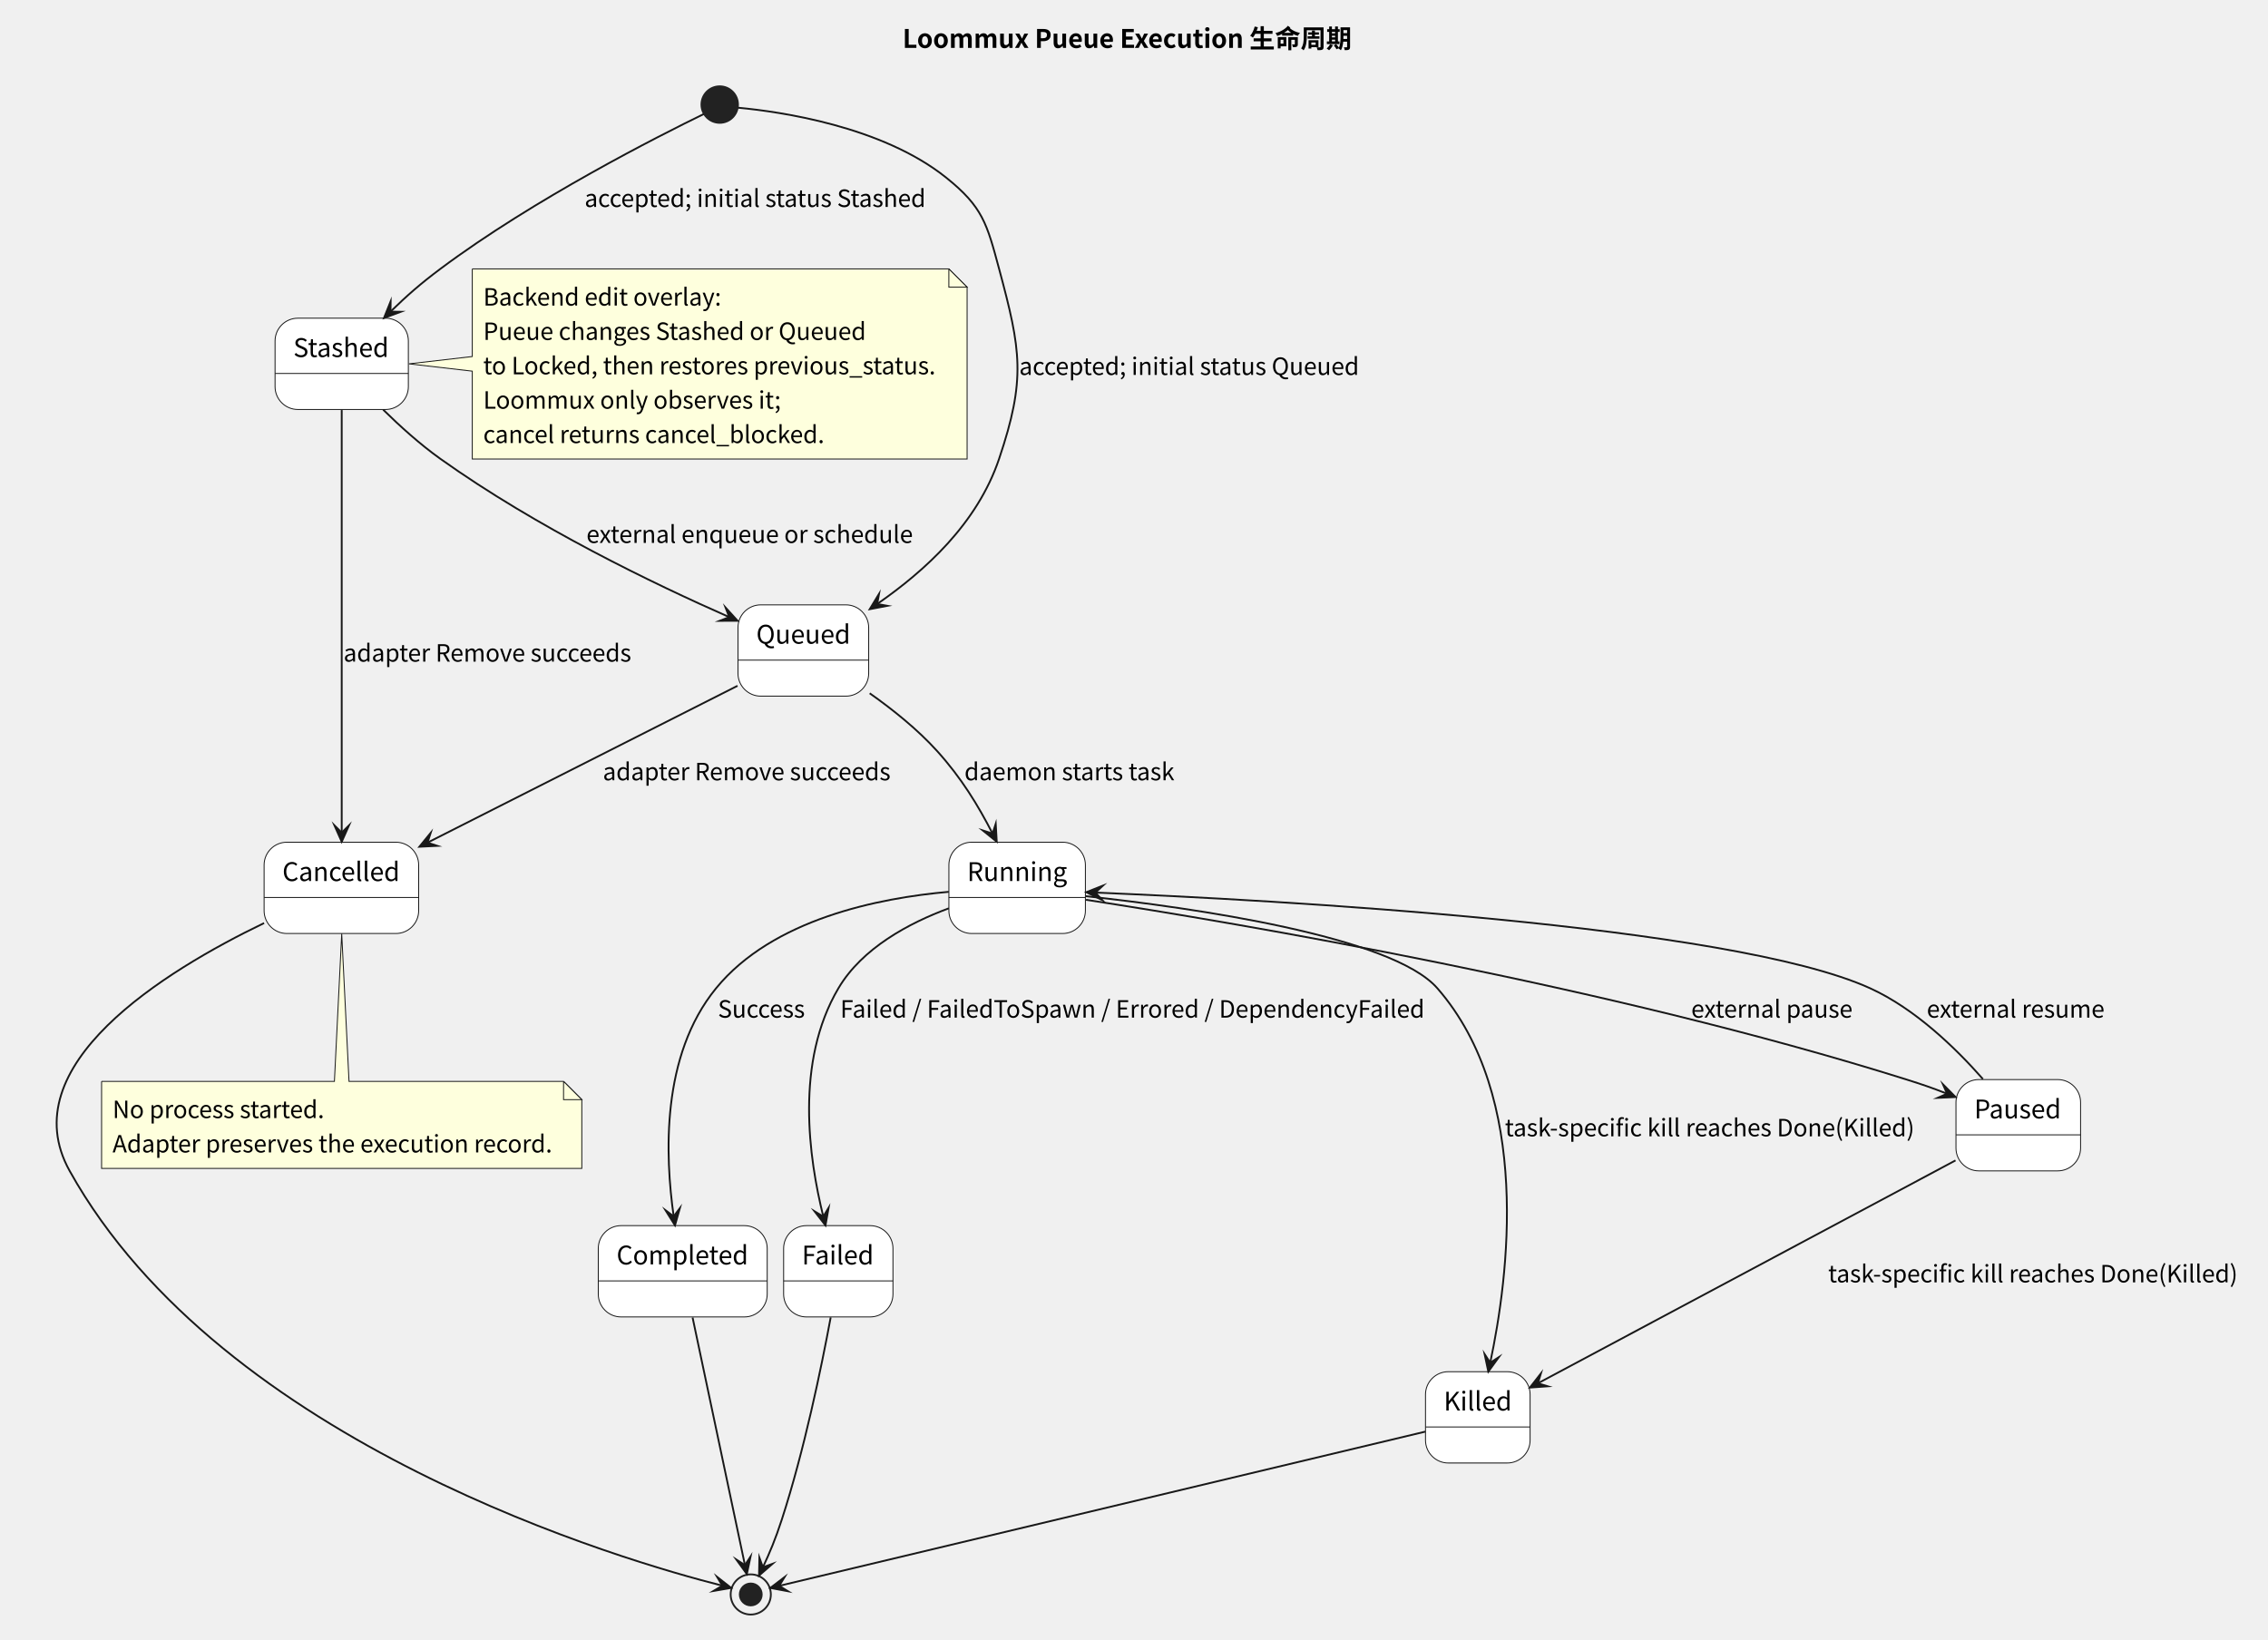
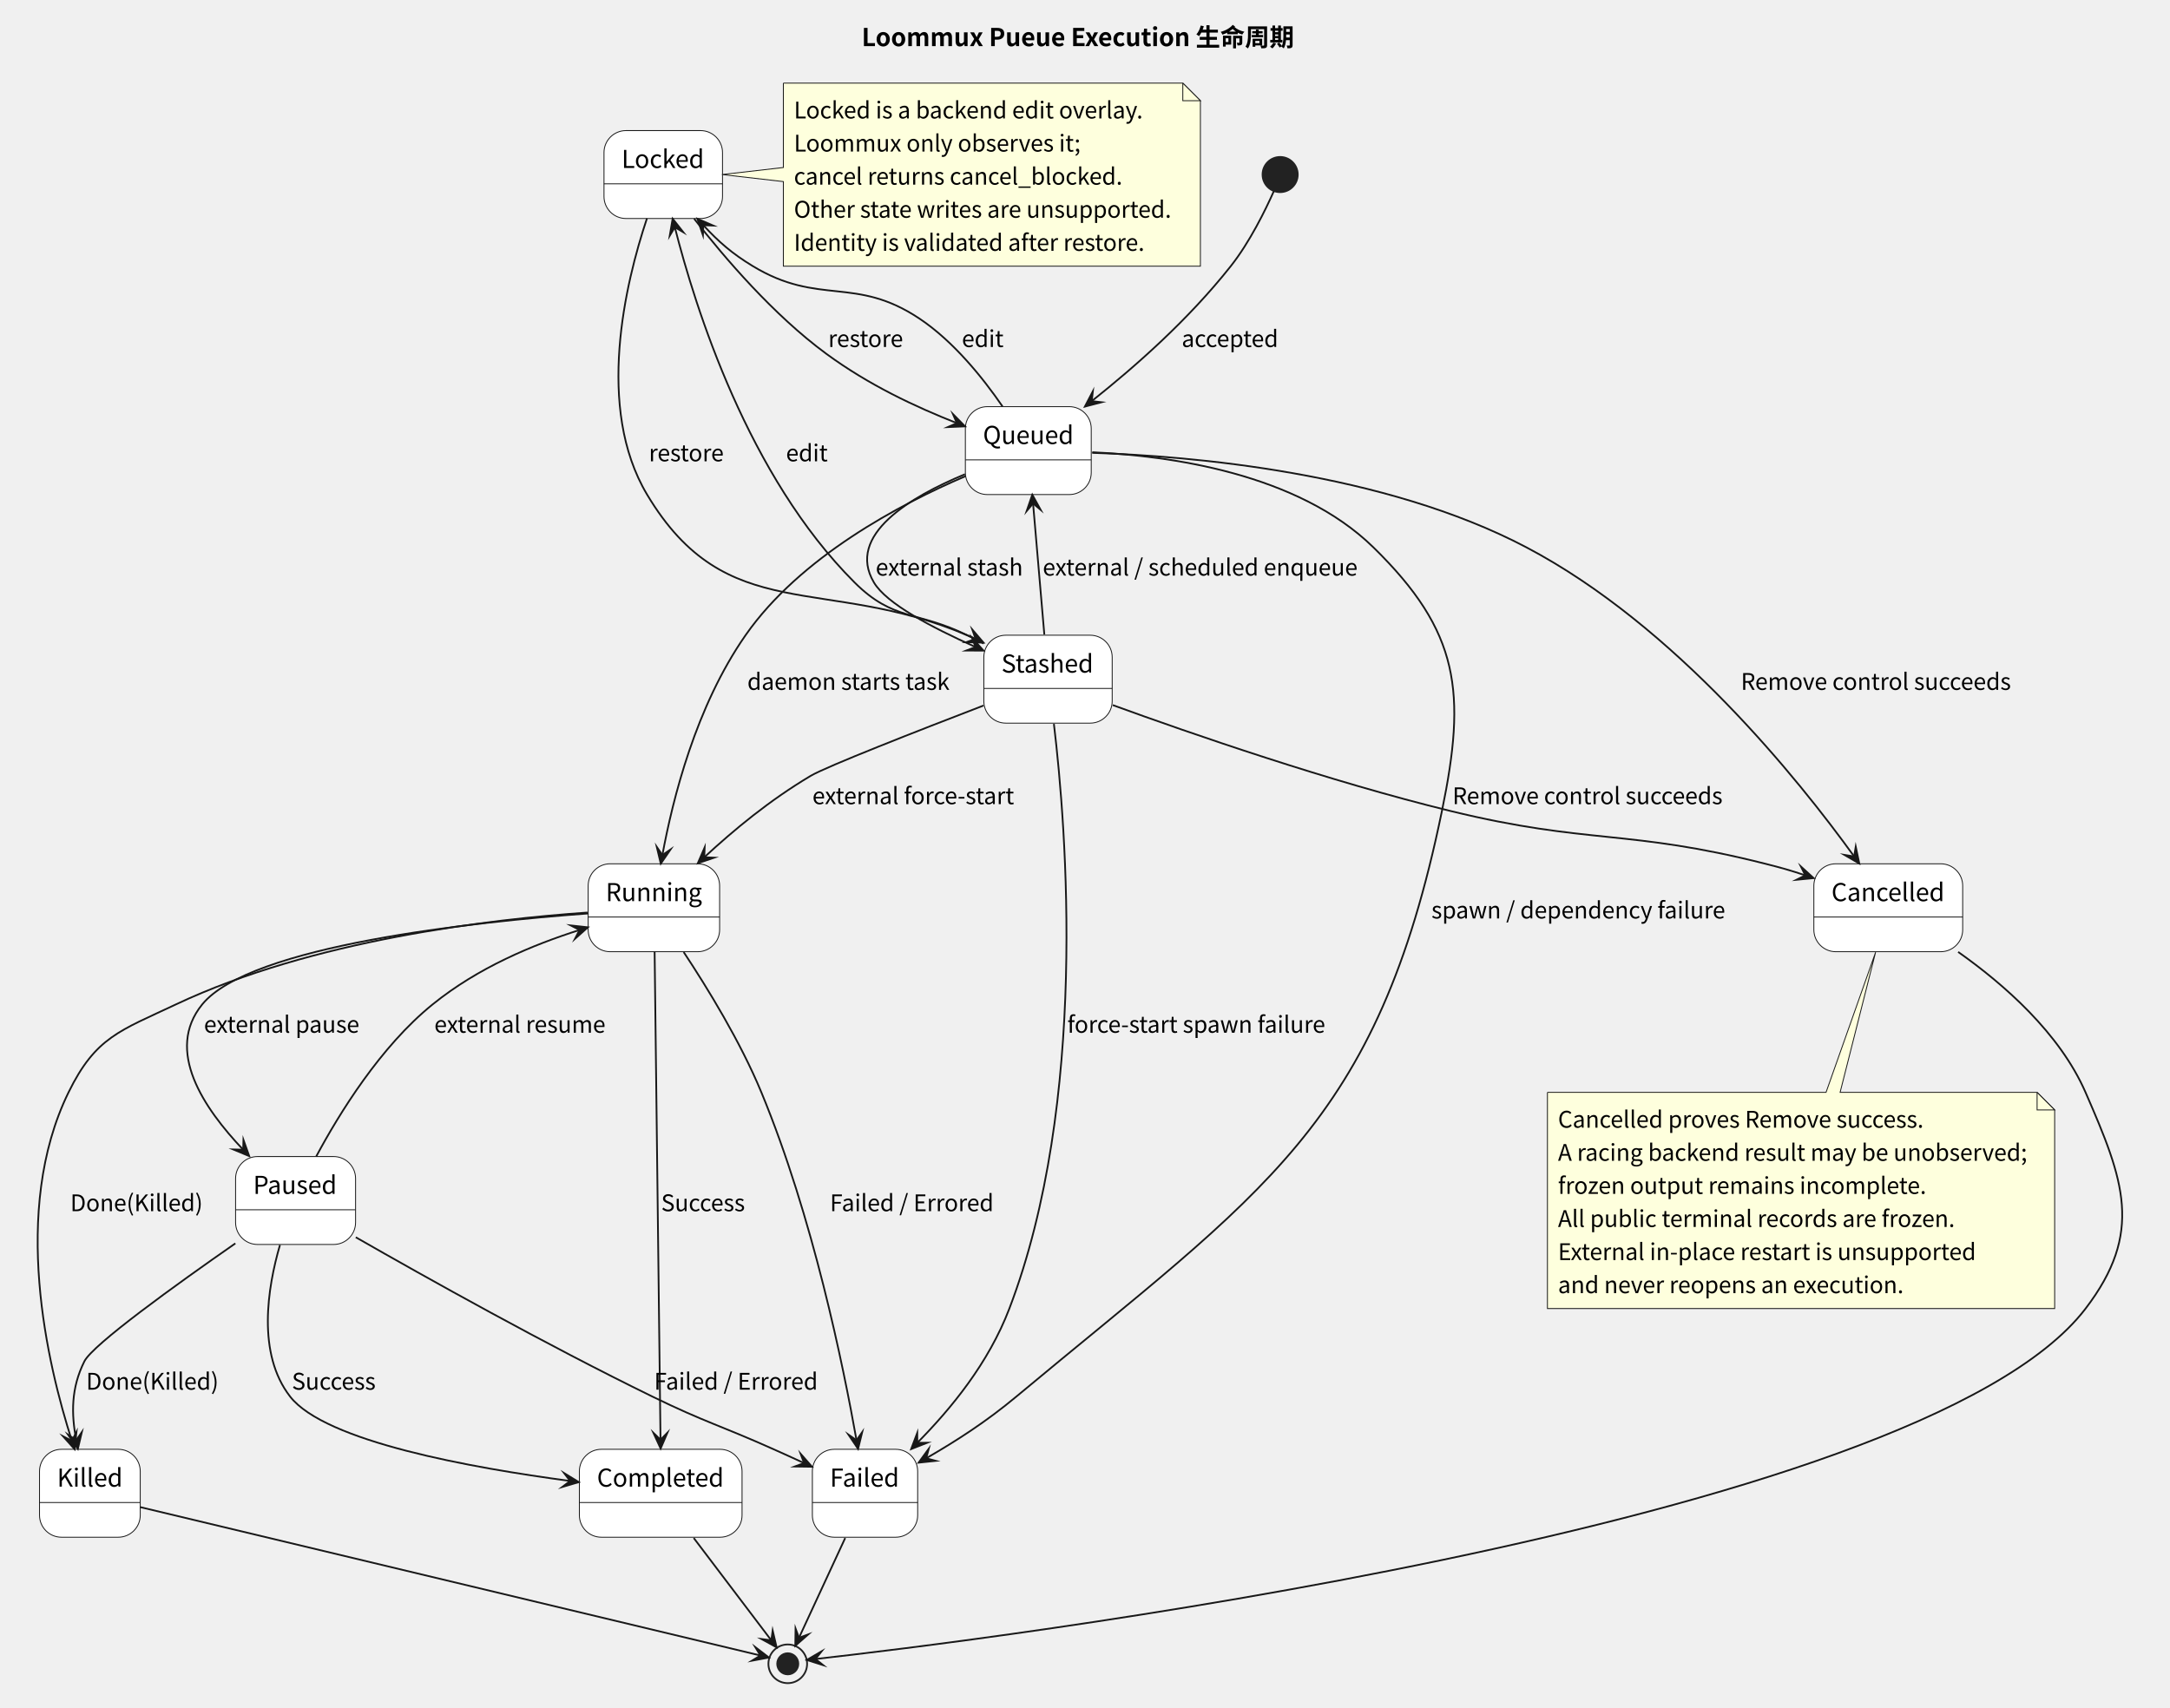
- <svg xmlns="http://www.w3.org/2000/svg" contentStyleType="text/css" data-diagram-type="STATE" height="898px" preserveAspectRatio="none" style="width:1242px;height:898px;background:#FFFFFF;" version="1.1" viewBox="0 0 1242 898" width="1242px" zoomAndPan="magnify">
+ <svg xmlns="http://www.w3.org/2000/svg" contentStyleType="text/css" data-diagram-type="STATE" height="971px" preserveAspectRatio="none" style="width:1234px;height:971px;background:#FFFFFF;" version="1.1" viewBox="0 0 1234 971" width="1234px" zoomAndPan="magnify">
  <defs />
  <g>
    <g class="title" data-source-line="1">
-       <text fill="#000000" font-family="'Noto Sans CJK SC'" font-size="14" font-weight="700" lengthAdjust="spacing" textLength="247.169" x="494.269" y="26.24">Loommux Pueue Execution 生命周期</text>
-     </g>
-     <g class="start_entity" data-qualified-name=".start." data-source-line="7" id="ent0001">
-       <ellipse cx="394.13" cy="57.272" fill="#222222" rx="10" ry="10" style="stroke:#222222;stroke-width:1;" />
-     </g>
-     <g class="entity" data-qualified-name="Stashed" data-source-line="7" id="ent0002">
-       <rect fill="#FFFFFF" height="50" rx="12.5" ry="12.5" style="stroke:#181818;stroke-width:0.5;" width="72.99" x="150.63" y="174.272" />
-       <line style="stroke:#181818;stroke-width:0.5;" x1="150.63" x2="223.62" y1="204.544" y2="204.544" />
-       <text fill="#000000" font-family="'Noto Sans CJK SC'" font-size="14" lengthAdjust="spacing" textLength="52.99" x="160.63" y="195.512">Stashed</text>
-     </g>
-     <g class="entity" data-qualified-name="Queued" data-source-line="8" id="ent0004">
-       <rect fill="#FFFFFF" height="50" rx="12.5" ry="12.5" style="stroke:#181818;stroke-width:0.5;" width="71.576" x="404.13" y="331.272" />
-       <line style="stroke:#181818;stroke-width:0.5;" x1="404.13" x2="475.706" y1="361.544" y2="361.544" />
-       <text fill="#000000" font-family="'Noto Sans CJK SC'" font-size="14" lengthAdjust="spacing" textLength="51.576" x="414.13" y="352.512">Queued</text>
-     </g>
-     <g class="entity" data-qualified-name="Running" data-source-line="10" id="ent0007">
-       <rect fill="#FFFFFF" height="50" rx="12.5" ry="12.5" style="stroke:#181818;stroke-width:0.5;" width="74.754" x="519.63" y="461.272" />
-       <line style="stroke:#181818;stroke-width:0.5;" x1="519.63" x2="594.384" y1="491.544" y2="491.544" />
-       <text fill="#000000" font-family="'Noto Sans CJK SC'" font-size="14" lengthAdjust="spacing" textLength="54.754" x="529.63" y="482.512">Running</text>
-     </g>
-     <g class="entity" data-qualified-name="Paused" data-source-line="11" id="ent0009">
-       <rect fill="#FFFFFF" height="50" rx="12.5" ry="12.5" style="stroke:#181818;stroke-width:0.5;" width="68.23" x="1071.13" y="591.272" />
-       <line style="stroke:#181818;stroke-width:0.5;" x1="1071.13" x2="1139.36" y1="621.544" y2="621.544" />
-       <text fill="#000000" font-family="'Noto Sans CJK SC'" font-size="14" lengthAdjust="spacing" textLength="48.23" x="1081.13" y="612.512">Paused</text>
-     </g>
-     <g class="entity" data-qualified-name="Completed" data-source-line="13" id="ent0012">
-       <rect fill="#FFFFFF" height="50" rx="12.5" ry="12.5" style="stroke:#181818;stroke-width:0.5;" width="92.506" x="327.63" y="671.272" />
-       <line style="stroke:#181818;stroke-width:0.5;" x1="327.63" x2="420.136" y1="701.544" y2="701.544" />
-       <text fill="#000000" font-family="'Noto Sans CJK SC'" font-size="14" lengthAdjust="spacing" textLength="72.506" x="337.63" y="692.512">Completed</text>
-     </g>
-     <g class="entity" data-qualified-name="Failed" data-source-line="14" id="ent0014">
-       <rect fill="#FFFFFF" height="50" rx="12.5" ry="12.5" style="stroke:#181818;stroke-width:0.5;" width="59.872" x="429.13" y="671.272" />
-       <line style="stroke:#181818;stroke-width:0.5;" x1="429.13" x2="489.002" y1="701.544" y2="701.544" />
-       <text fill="#000000" font-family="'Noto Sans CJK SC'" font-size="14" lengthAdjust="spacing" textLength="39.872" x="439.13" y="692.512">Failed</text>
-     </g>
-     <g class="entity" data-qualified-name="Killed" data-source-line="15" id="ent0016">
-       <rect fill="#FFFFFF" height="50" rx="12.5" ry="12.5" style="stroke:#181818;stroke-width:0.5;" width="57.282" x="780.63" y="751.272" />
-       <line style="stroke:#181818;stroke-width:0.5;" x1="780.63" x2="837.912" y1="781.544" y2="781.544" />
-       <text fill="#000000" font-family="'Noto Sans CJK SC'" font-size="14" lengthAdjust="spacing" textLength="37.282" x="790.63" y="772.512">Killed</text>
-     </g>
-     <g class="entity" data-qualified-name="Cancelled" data-source-line="17" id="ent0019">
-       <rect fill="#FFFFFF" height="50" rx="12.5" ry="12.5" style="stroke:#181818;stroke-width:0.5;" width="84.638" x="144.63" y="461.272" />
-       <line style="stroke:#181818;stroke-width:0.5;" x1="144.63" x2="229.268" y1="491.544" y2="491.544" />
-       <text fill="#000000" font-family="'Noto Sans CJK SC'" font-size="14" lengthAdjust="spacing" textLength="64.638" x="154.63" y="482.512">Cancelled</text>
-     </g>
-     <g class="end_entity" data-qualified-name=".end." data-source-line="20" id="ent0022">
-       <ellipse cx="411.13" cy="873.272" fill="none" rx="11" ry="11" style="stroke:#222222;stroke-width:1;" />
-       <ellipse cx="411.13" cy="873.272" fill="#222222" rx="6" ry="6" style="stroke:#222222;stroke-width:1;" />
-     </g>
-     <g class="entity" data-qualified-name="GMN27" data-source-line="26" id="ent0028">
-       <path d="M258.63,147.272 L258.63,195.272 L223.92,199.272 L258.63,203.272 L258.63,251.392 A0,0 0 0 0 258.63,251.392 L529.607,251.392 A0,0 0 0 0 529.607,251.392 L529.607,157.272 L519.607,147.272 L258.63,147.272 A0,0 0 0 0 258.63,147.272" fill="#FEFFDD" style="stroke:#181818;stroke-width:0.5;" />
-       <path d="M519.607,147.272 L519.607,157.272 L529.607,157.272 L519.607,147.272" fill="#FEFFDD" style="stroke:#181818;stroke-width:0.5;" />
-       <text fill="#000000" font-family="'Noto Sans CJK SC'" font-size="13" lengthAdjust="spacing" textLength="130.715" x="264.63" y="167.352">Backend edit overlay:</text>
-       <text fill="#000000" font-family="'Noto Sans CJK SC'" font-size="13" lengthAdjust="spacing" textLength="210.47" x="264.63" y="186.176">Pueue changes Stashed or Queued</text>
-       <text fill="#000000" font-family="'Noto Sans CJK SC'" font-size="13" lengthAdjust="spacing" textLength="249.977" x="264.63" y="205">to Locked, then restores previous_status.</text>
-       <text fill="#000000" font-family="'Noto Sans CJK SC'" font-size="13" lengthAdjust="spacing" textLength="162.656" x="264.63" y="223.824">Loommux only observes it;</text>
-       <text fill="#000000" font-family="'Noto Sans CJK SC'" font-size="13" lengthAdjust="spacing" textLength="188.279" x="264.63" y="242.648">cancel returns cancel_blocked.</text>
-     </g>
-     <g class="entity" data-qualified-name="GMN30" data-source-line="34" id="ent0031">
-       <path d="M55.63,592.272 L55.63,639.92 A0,0 0 0 0 55.63,639.92 L318.612,639.92 A0,0 0 0 0 318.612,639.92 L318.612,602.272 L308.612,592.272 L191.13,592.272 L187.13,511.352 L183.13,592.272 L55.63,592.272 A0,0 0 0 0 55.63,592.272" fill="#FEFFDD" style="stroke:#181818;stroke-width:0.5;" />
-       <path d="M308.612,592.272 L308.612,602.272 L318.612,602.272 L308.612,592.272" fill="#FEFFDD" style="stroke:#181818;stroke-width:0.5;" />
-       <text fill="#000000" font-family="'Noto Sans CJK SC'" font-size="13" lengthAdjust="spacing" textLength="117.208" x="61.63" y="612.352">No process started.</text>
-       <text fill="#000000" font-family="'Noto Sans CJK SC'" font-size="13" lengthAdjust="spacing" textLength="241.982" x="61.63" y="631.176">Adapter preserves the execution record.</text>
-     </g>
-     <g class="link" data-entity-1="ent0001" data-entity-2="ent0002" data-link-type="dependency" data-source-line="7" id="lnk3">
-       <path d="M385.41,62.452 C361.33,74.172 292.32,109.002 241.13,147.272 C230.38,155.302 223.042,161.733 213.852,170.684" fill="none" id="*start*-to-Stashed" style="stroke:#181818;stroke-width:1;" />
-       <polygon fill="#181818" points="210.27,174.172,219.508,170.758,213.852,170.684,213.927,165.027,210.27,174.172" style="stroke:#181818;stroke-width:1;stroke-linejoin:miter;stroke-miterlimit:10;" />
-       <text fill="#000000" font-family="'Noto Sans CJK SC'" font-size="13" lengthAdjust="spacing" textLength="189.306" x="320.13" y="113.352">accepted; initial status Stashed</text>
-     </g>
-     <g class="link" data-entity-1="ent0001" data-entity-2="ent0004" data-link-type="dependency" data-source-line="8" id="lnk5">
-       <path d="M404.27,59.002 C427.03,61.132 482.89,69.072 518.13,97.272 C538.18,113.322 540.45,122.462 547.13,147.272 C559.13,191.912 561.88,207.472 547.13,251.272 C535.13,286.872 506.507,312.649 480.377,330.8" fill="none" id="*start*-to-Queued" style="stroke:#181818;stroke-width:1;" />
-       <polygon fill="#181818" points="476.27,333.652,485.944,331.803,480.377,330.8,481.38,325.232,476.27,333.652" style="stroke:#181818;stroke-width:1;stroke-linejoin:miter;stroke-miterlimit:10;" />
-       <text fill="#000000" font-family="'Noto Sans CJK SC'" font-size="13" lengthAdjust="spacing" textLength="187.993" x="558.13" y="205.352">accepted; initial status Queued</text>
-     </g>
-     <g class="link" data-entity-1="ent0002" data-entity-2="ent0004" data-link-type="dependency" data-source-line="9" id="lnk6">
-       <path d="M209.82,224.372 C219.03,233.422 230.1,243.412 241.13,251.272 C294.14,289.052 358.096,319.784 399.346,337.984" fill="none" id="Stashed-to-Queued" style="stroke:#181818;stroke-width:1;" />
-       <polygon fill="#181818" points="403.92,340.002,397.3,332.709,399.346,337.984,394.071,340.029,403.92,340.002" style="stroke:#181818;stroke-width:1;stroke-linejoin:miter;stroke-miterlimit:10;" />
-       <text fill="#000000" font-family="'Noto Sans CJK SC'" font-size="13" lengthAdjust="spacing" textLength="179.452" x="321.13" y="297.352">external enqueue or schedule</text>
-     </g>
-     <g class="link" data-entity-1="ent0004" data-entity-2="ent0007" data-link-type="dependency" data-source-line="10" id="lnk8">
-       <path d="M476.26,379.702 C488.83,388.562 502.45,399.462 513.13,411.272 C526.56,426.132 535.709,441.253 543.549,456.543" fill="none" id="Queued-to-Running" style="stroke:#181818;stroke-width:1;" />
-       <polygon fill="#181818" points="545.83,460.992,545.283,451.158,543.549,456.543,538.164,454.808,545.83,460.992" style="stroke:#181818;stroke-width:1;stroke-linejoin:miter;stroke-miterlimit:10;" />
-       <text fill="#000000" font-family="'Noto Sans CJK SC'" font-size="13" lengthAdjust="spacing" textLength="116.064" x="528.13" y="427.352">daemon starts task</text>
-     </g>
-     <g class="link" data-entity-1="ent0007" data-entity-2="ent0009" data-link-type="dependency" data-source-line="11" id="lnk10">
-       <path d="M594.71,492.812 C677.28,505.522 880.22,539.702 1044.13,591.272 C1052.92,594.042 1057.603,595.642 1066.253,599.022" fill="none" id="Running-to-Paused" style="stroke:#181818;stroke-width:1;" />
-       <polygon fill="#181818" points="1070.91,600.842,1063.983,593.841,1066.253,599.022,1061.071,601.292,1070.91,600.842" style="stroke:#181818;stroke-width:1;stroke-linejoin:miter;stroke-miterlimit:10;" />
-       <text fill="#000000" font-family="'Noto Sans CJK SC'" font-size="13" lengthAdjust="spacing" textLength="89.232" x="926.13" y="557.352">external pause</text>
-     </g>
-     <g class="link" data-entity-1="ent0009" data-entity-2="ent0007" data-link-type="dependency" data-source-line="12" id="lnk11">
-       <path d="M1085.89,590.992 C1070.97,574.032 1048.74,552.492 1024.13,541.272 C947.63,506.402 696.846,492.889 599.856,488.86" fill="none" id="Paused-to-Running" style="stroke:#181818;stroke-width:1;" />
-       <polygon fill="#181818" points="594.86,488.652,603.686,493.022,599.856,488.86,604.018,485.029,594.86,488.652" style="stroke:#181818;stroke-width:1;stroke-linejoin:miter;stroke-miterlimit:10;" />
-       <text fill="#000000" font-family="'Noto Sans CJK SC'" font-size="13" lengthAdjust="spacing" textLength="98.137" x="1055.13" y="557.352">external resume</text>
-     </g>
-     <g class="link" data-entity-1="ent0007" data-entity-2="ent0012" data-link-type="dependency" data-source-line="13" id="lnk13">
-       <path d="M519.58,488.442 C481.26,491.812 423.13,503.352 392.13,541.272 C361.88,578.262 364.217,633.042 368.927,666.192" fill="none" id="Running-to-Completed" style="stroke:#181818;stroke-width:1;" />
-       <polygon fill="#181818" points="369.63,671.142,372.324,661.669,368.927,666.192,364.404,662.794,369.63,671.142" style="stroke:#181818;stroke-width:1;stroke-linejoin:miter;stroke-miterlimit:10;" />
-       <text fill="#000000" font-family="'Noto Sans CJK SC'" font-size="13" lengthAdjust="spacing" textLength="48.269" x="393.13" y="557.352">Success</text>
-     </g>
-     <g class="link" data-entity-1="ent0007" data-entity-2="ent0014" data-link-type="dependency" data-source-line="14" id="lnk15">
-       <path d="M519.6,497.472 C497.82,505.532 472.17,519.192 459.13,541.272 C435.26,581.672 442.921,634.198 450.851,666.298" fill="none" id="Running-to-Failed" style="stroke:#181818;stroke-width:1;" />
-       <polygon fill="#181818" points="452.05,671.152,453.775,661.455,450.851,666.298,446.008,663.374,452.05,671.152" style="stroke:#181818;stroke-width:1;stroke-linejoin:miter;stroke-miterlimit:10;" />
-       <text fill="#000000" font-family="'Noto Sans CJK SC'" font-size="13" lengthAdjust="spacing" textLength="322.842" x="460.13" y="557.352">Failed / FailedToSpawn / Errored / DependencyFailed</text>
-     </g>
-     <g class="link" data-entity-1="ent0007" data-entity-2="ent0016" data-link-type="dependency" data-source-line="15" id="lnk17">
-       <path d="M594.64,490.832 C653.18,497.212 762.2,512.672 787.13,541.272 C839.14,600.942 826,699.661 816.07,746.351" fill="none" id="Running-to-Killed" style="stroke:#181818;stroke-width:1;" />
-       <polygon fill="#181818" points="815.03,751.242,820.815,743.271,816.07,746.351,812.99,741.607,815.03,751.242" style="stroke:#181818;stroke-width:1;stroke-linejoin:miter;stroke-miterlimit:10;" />
-       <text fill="#000000" font-family="'Noto Sans CJK SC'" font-size="13" lengthAdjust="spacing" textLength="225.576" x="824.13" y="622.352">task-specific kill reaches Done(Killed)</text>
-     </g>
-     <g class="link" data-entity-1="ent0009" data-entity-2="ent0016" data-link-type="dependency" data-source-line="16" id="lnk18">
-       <path d="M1070.88,635.552 C1011.99,666.992 896.991,728.367 842.191,757.617" fill="none" id="Paused-to-Killed" style="stroke:#181818;stroke-width:1;" />
-       <polygon fill="#181818" points="837.78,759.972,847.603,759.263,842.191,757.617,843.836,752.205,837.78,759.972" style="stroke:#181818;stroke-width:1;stroke-linejoin:miter;stroke-miterlimit:10;" />
-       <text fill="#000000" font-family="'Noto Sans CJK SC'" font-size="13" lengthAdjust="spacing" textLength="225.576" x="1001.13" y="702.352">task-specific kill reaches Done(Killed)</text>
-     </g>
-     <g class="link" data-entity-1="ent0004" data-entity-2="ent0019" data-link-type="dependency" data-source-line="17" id="lnk20">
-       <path d="M403.88,375.612 C357.83,398.912 282.962,436.785 234.101,461.505" fill="none" id="Queued-to-Cancelled" style="stroke:#181818;stroke-width:1;" />
-       <polygon fill="#181818" points="229.64,463.762,239.476,463.268,234.101,461.505,235.865,456.13,229.64,463.762" style="stroke:#181818;stroke-width:1;stroke-linejoin:miter;stroke-miterlimit:10;" />
-       <text fill="#000000" font-family="'Noto Sans CJK SC'" font-size="13" lengthAdjust="spacing" textLength="158.86" x="330.13" y="427.352">adapter Remove succeeds</text>
-     </g>
-     <g class="link" data-entity-1="ent0002" data-entity-2="ent0019" data-link-type="dependency" data-source-line="18" id="lnk21">
-       <path d="M187.13,224.572 C187.13,278.412 187.13,402.252 187.13,456.032" fill="none" id="Stashed-to-Cancelled" style="stroke:#181818;stroke-width:1;" />
-       <polygon fill="#181818" points="187.13,461.032,191.13,452.032,187.13,456.032,183.13,452.032,187.13,461.032" style="stroke:#181818;stroke-width:1;stroke-linejoin:miter;stroke-miterlimit:10;" />
-       <text fill="#000000" font-family="'Noto Sans CJK SC'" font-size="13" lengthAdjust="spacing" textLength="158.86" x="188.13" y="362.352">adapter Remove succeeds</text>
-     </g>
-     <g class="link" data-entity-1="ent0012" data-entity-2="ent0022" data-link-type="dependency" data-source-line="20" id="lnk23">
-       <path d="M379.27,721.602 C387.49,760.482 402.216,830.11 407.946,857.21" fill="none" id="Completed-to-*end*" style="stroke:#181818;stroke-width:1;" />
-       <polygon fill="#181818" points="408.98,862.102,411.032,852.469,407.946,857.21,403.205,854.124,408.98,862.102" style="stroke:#181818;stroke-width:1;stroke-linejoin:miter;stroke-miterlimit:10;" />
-     </g>
-     <g class="link" data-entity-1="ent0014" data-entity-2="ent0022" data-link-type="dependency" data-source-line="21" id="lnk24">
-       <path d="M454.9,721.522 C449.83,748.812 440.45,794.302 428.13,832.272 C424.63,843.042 421.52,850.394 417.78,858.384" fill="none" id="Failed-to-*end*" style="stroke:#181818;stroke-width:1;" />
-       <polygon fill="#181818" points="415.66,862.912,423.098,856.457,417.78,858.384,415.853,853.065,415.66,862.912" style="stroke:#181818;stroke-width:1;stroke-linejoin:miter;stroke-miterlimit:10;" />
-     </g>
-     <g class="link" data-entity-1="ent0016" data-entity-2="ent0022" data-link-type="dependency" data-source-line="22" id="lnk25">
-       <path d="M780.5,784.102 C699.94,803.332 478.603,856.161 426.703,868.551" fill="none" id="Killed-to-*end*" style="stroke:#181818;stroke-width:1;" />
-       <polygon fill="#181818" points="421.84,869.712,431.523,871.513,426.703,868.551,429.665,863.731,421.84,869.712" style="stroke:#181818;stroke-width:1;stroke-linejoin:miter;stroke-miterlimit:10;" />
-     </g>
-     <g class="link" data-entity-1="ent0019" data-entity-2="ent0022" data-link-type="dependency" data-source-line="23" id="lnk26">
-       <path d="M144.62,505.562 C90.05,531.852 6,583.582 38.13,641.272 C121.89,791.662 343.613,855.326 395.563,868.466" fill="none" id="Cancelled-to-*end*" style="stroke:#181818;stroke-width:1;" />
-       <polygon fill="#181818" points="400.41,869.692,392.666,863.607,395.563,868.466,390.704,871.363,400.41,869.692" style="stroke:#181818;stroke-width:1;stroke-linejoin:miter;stroke-miterlimit:10;" />
+       <text fill="#000000" font-family="'Noto Sans CJK SC'" font-size="14" font-weight="700" lengthAdjust="spacing" textLength="247.169" x="489.995" y="26.24">Loommux Pueue Execution 生命周期</text>
+     </g>
+     <g class="start_entity" data-qualified-name=".start." data-source-line="8" id="ent0001">
+       <ellipse cx="727.97" cy="99.272" fill="#222222" rx="10" ry="10" style="stroke:#222222;stroke-width:1;" />
+     </g>
+     <g class="entity" data-qualified-name="Queued" data-source-line="8" id="ent0002">
+       <rect fill="#FFFFFF" height="50" rx="12.5" ry="12.5" style="stroke:#181818;stroke-width:0.5;" width="71.576" x="548.97" y="231.272" />
+       <line style="stroke:#181818;stroke-width:0.5;" x1="548.97" x2="620.546" y1="261.544" y2="261.544" />
+       <text fill="#000000" font-family="'Noto Sans CJK SC'" font-size="14" lengthAdjust="spacing" textLength="51.576" x="558.97" y="252.512">Queued</text>
+     </g>
+     <g class="entity" data-qualified-name="Stashed" data-source-line="9" id="ent0004">
+       <rect fill="#FFFFFF" height="50" rx="12.5" ry="12.5" style="stroke:#181818;stroke-width:0.5;" width="72.99" x="559.47" y="361.272" />
+       <line style="stroke:#181818;stroke-width:0.5;" x1="559.47" x2="632.46" y1="391.544" y2="391.544" />
+       <text fill="#000000" font-family="'Noto Sans CJK SC'" font-size="14" lengthAdjust="spacing" textLength="52.99" x="569.47" y="382.512">Stashed</text>
+     </g>
+     <g class="entity" data-qualified-name="Locked" data-source-line="11" id="ent0007">
+       <rect fill="#FFFFFF" height="50" rx="12.5" ry="12.5" style="stroke:#181818;stroke-width:0.5;" width="67.39" x="343.47" y="74.272" />
+       <line style="stroke:#181818;stroke-width:0.5;" x1="343.47" x2="410.86" y1="104.544" y2="104.544" />
+       <text fill="#000000" font-family="'Noto Sans CJK SC'" font-size="14" lengthAdjust="spacing" textLength="47.39" x="353.47" y="95.512">Locked</text>
+     </g>
+     <g class="entity" data-qualified-name="Running" data-source-line="15" id="ent0012">
+       <rect fill="#FFFFFF" height="50" rx="12.5" ry="12.5" style="stroke:#181818;stroke-width:0.5;" width="74.754" x="334.47" y="491.272" />
+       <line style="stroke:#181818;stroke-width:0.5;" x1="334.47" x2="409.224" y1="521.544" y2="521.544" />
+       <text fill="#000000" font-family="'Noto Sans CJK SC'" font-size="14" lengthAdjust="spacing" textLength="54.754" x="344.47" y="512.512">Running</text>
+     </g>
+     <g class="entity" data-qualified-name="Paused" data-source-line="17" id="ent0015">
+       <rect fill="#FFFFFF" height="50" rx="12.5" ry="12.5" style="stroke:#181818;stroke-width:0.5;" width="68.23" x="133.97" y="657.772" />
+       <line style="stroke:#181818;stroke-width:0.5;" x1="133.97" x2="202.2" y1="688.044" y2="688.044" />
+       <text fill="#000000" font-family="'Noto Sans CJK SC'" font-size="14" lengthAdjust="spacing" textLength="48.23" x="143.97" y="679.012">Paused</text>
+     </g>
+     <g class="entity" data-qualified-name="Failed" data-source-line="19" id="ent0018">
+       <rect fill="#FFFFFF" height="50" rx="12.5" ry="12.5" style="stroke:#181818;stroke-width:0.5;" width="59.872" x="461.97" y="824.272" />
+       <line style="stroke:#181818;stroke-width:0.5;" x1="461.97" x2="521.842" y1="854.544" y2="854.544" />
+       <text fill="#000000" font-family="'Noto Sans CJK SC'" font-size="14" lengthAdjust="spacing" textLength="39.872" x="471.97" y="845.512">Failed</text>
+     </g>
+     <g class="entity" data-qualified-name="Completed" data-source-line="21" id="ent0021">
+       <rect fill="#FFFFFF" height="50" rx="12.5" ry="12.5" style="stroke:#181818;stroke-width:0.5;" width="92.506" x="329.47" y="824.272" />
+       <line style="stroke:#181818;stroke-width:0.5;" x1="329.47" x2="421.976" y1="854.544" y2="854.544" />
+       <text fill="#000000" font-family="'Noto Sans CJK SC'" font-size="14" lengthAdjust="spacing" textLength="72.506" x="339.47" y="845.512">Completed</text>
+     </g>
+     <g class="entity" data-qualified-name="Killed" data-source-line="23" id="ent0024">
+       <rect fill="#FFFFFF" height="50" rx="12.5" ry="12.5" style="stroke:#181818;stroke-width:0.5;" width="57.282" x="22.47" y="824.272" />
+       <line style="stroke:#181818;stroke-width:0.5;" x1="22.47" x2="79.752" y1="854.544" y2="854.544" />
+       <text fill="#000000" font-family="'Noto Sans CJK SC'" font-size="14" lengthAdjust="spacing" textLength="37.282" x="32.47" y="845.512">Killed</text>
+     </g>
+     <g class="entity" data-qualified-name="Cancelled" data-source-line="27" id="ent0029">
+       <rect fill="#FFFFFF" height="50" rx="12.5" ry="12.5" style="stroke:#181818;stroke-width:0.5;" width="84.638" x="1031.47" y="491.272" />
+       <line style="stroke:#181818;stroke-width:0.5;" x1="1031.47" x2="1116.108" y1="521.544" y2="521.544" />
+       <text fill="#000000" font-family="'Noto Sans CJK SC'" font-size="14" lengthAdjust="spacing" textLength="64.638" x="1041.47" y="512.512">Cancelled</text>
+     </g>
+     <g class="end_entity" data-qualified-name=".end." data-source-line="30" id="ent0032">
+       <ellipse cx="447.97" cy="946.272" fill="none" rx="11" ry="11" style="stroke:#222222;stroke-width:1;" />
+       <ellipse cx="447.97" cy="946.272" fill="#222222" rx="6" ry="6" style="stroke:#222222;stroke-width:1;" />
+     </g>
+     <g class="entity" data-qualified-name="GMN37" data-source-line="36" id="ent0038">
+       <path d="M445.47,47.272 L445.47,95.272 L410.57,99.272 L445.47,103.272 L445.47,151.392 A0,0 0 0 0 445.47,151.392 L682.621,151.392 A0,0 0 0 0 682.621,151.392 L682.621,57.272 L672.621,47.272 L445.47,47.272 A0,0 0 0 0 445.47,47.272" fill="#FEFFDD" style="stroke:#181818;stroke-width:0.5;" />
+       <path d="M672.621,47.272 L672.621,57.272 L682.621,57.272 L672.621,47.272" fill="#FEFFDD" style="stroke:#181818;stroke-width:0.5;" />
+       <text fill="#000000" font-family="'Noto Sans CJK SC'" font-size="13" lengthAdjust="spacing" textLength="199.927" x="451.47" y="67.352">Locked is a backend edit overlay.</text>
+       <text fill="#000000" font-family="'Noto Sans CJK SC'" font-size="13" lengthAdjust="spacing" textLength="162.656" x="451.47" y="86.176">Loommux only observes it;</text>
+       <text fill="#000000" font-family="'Noto Sans CJK SC'" font-size="13" lengthAdjust="spacing" textLength="188.279" x="451.47" y="105">cancel returns cancel_blocked.</text>
+       <text fill="#000000" font-family="'Noto Sans CJK SC'" font-size="13" lengthAdjust="spacing" textLength="216.151" x="451.47" y="123.824">Other state writes are unsupported.</text>
+       <text fill="#000000" font-family="'Noto Sans CJK SC'" font-size="13" lengthAdjust="spacing" textLength="201.019" x="451.47" y="142.648">Identity is validated after restore.</text>
+     </g>
+     <g class="entity" data-qualified-name="GMN40" data-source-line="44" id="ent0041">
+       <path d="M879.97,621.272 L879.97,744.216 A0,0 0 0 0 879.97,744.216 L1168.419,744.216 A0,0 0 0 0 1168.419,744.216 L1168.419,631.272 L1158.419,621.272 L1046.4,621.272 L1066.59,541.542 L1038.4,621.272 L879.97,621.272 A0,0 0 0 0 879.97,621.272" fill="#FEFFDD" style="stroke:#181818;stroke-width:0.5;" />
+       <path d="M1158.419,621.272 L1158.419,631.272 L1168.419,631.272 L1158.419,621.272" fill="#FEFFDD" style="stroke:#181818;stroke-width:0.5;" />
+       <text fill="#000000" font-family="'Noto Sans CJK SC'" font-size="13" lengthAdjust="spacing" textLength="209.365" x="885.97" y="641.352">Cancelled proves Remove success.</text>
+       <text fill="#000000" font-family="'Noto Sans CJK SC'" font-size="13" lengthAdjust="spacing" textLength="267.449" x="885.97" y="660.176">A racing backend result may be unobserved;</text>
+       <text fill="#000000" font-family="'Noto Sans CJK SC'" font-size="13" lengthAdjust="spacing" textLength="210.626" x="885.97" y="679">frozen output remains incomplete.</text>
+       <text fill="#000000" font-family="'Noto Sans CJK SC'" font-size="13" lengthAdjust="spacing" textLength="227.006" x="885.97" y="697.824">All public terminal records are frozen.</text>
+       <text fill="#000000" font-family="'Noto Sans CJK SC'" font-size="13" lengthAdjust="spacing" textLength="239.941" x="885.97" y="716.648">External in-place restart is unsupported</text>
+       <text fill="#000000" font-family="'Noto Sans CJK SC'" font-size="13" lengthAdjust="spacing" textLength="197.054" x="885.97" y="735.472">and never reopens an execution.</text>
+     </g>
+     <g class="link" data-entity-1="ent0001" data-entity-2="ent0002" data-link-type="dependency" data-source-line="8" id="lnk3">
+       <path d="M724.38,108.742 C719.68,119.302 710.74,137.642 699.97,151.272 C675.6,182.102 645.533,208.479 620.833,228.129" fill="none" id="*start*-to-Queued" style="stroke:#181818;stroke-width:1;" />
+       <polygon fill="#181818" points="616.92,231.242,626.453,228.769,620.833,228.129,621.473,222.508,616.92,231.242" style="stroke:#181818;stroke-width:1;stroke-linejoin:miter;stroke-miterlimit:10;" />
+       <text fill="#000000" font-family="'Noto Sans CJK SC'" font-size="13" lengthAdjust="spacing" textLength="56.004" x="671.97" y="197.352">accepted</text>
+     </g>
+     <g class="link" data-entity-1="ent0002" data-entity-2="ent0004" data-link-type="dependency" data-source-line="9" id="lnk5">
+       <path d="M548.78,269.702 C517.93,282.462 480.92,304.242 496.97,331.272 C504.11,343.312 529.598,356.705 554.738,367.985" fill="none" id="Queued-to-Stashed" style="stroke:#181818;stroke-width:1;" />
+       <polygon fill="#181818" points="559.3,370.032,552.726,362.698,554.738,367.985,549.451,369.997,559.3,370.032" style="stroke:#181818;stroke-width:1;stroke-linejoin:miter;stroke-miterlimit:10;" />
+       <text fill="#000000" font-family="'Noto Sans CJK SC'" font-size="13" lengthAdjust="spacing" textLength="84.955" x="497.97" y="327.352">external stash</text>
+     </g>
+     <g class="link" data-entity-1="ent0004" data-entity-2="ent0002" data-link-type="dependency" data-source-line="10" id="lnk6">
+       <path d="M593.87,360.872 C591.91,338.022 589.417,309.074 587.467,286.334" fill="none" id="Stashed-to-Queued" style="stroke:#181818;stroke-width:1;" />
+       <polygon fill="#181818" points="587.04,281.352,583.824,290.661,587.467,286.334,591.794,289.977,587.04,281.352" style="stroke:#181818;stroke-width:1;stroke-linejoin:miter;stroke-miterlimit:10;" />
+       <text fill="#000000" font-family="'Noto Sans CJK SC'" font-size="13" lengthAdjust="spacing" textLength="179.686" x="592.97" y="327.352">external / scheduled enqueue</text>
+     </g>
+     <g class="link" data-entity-1="ent0002" data-entity-2="ent0007" data-link-type="dependency" data-source-line="11" id="lnk8">
+       <path d="M570.09,231.152 C558.94,214.932 542.33,194.222 522.97,181.272 C486.17,156.652 465.81,174.252 427.97,151.272 C416.3,144.192 408.711,137.566 399.951,128.076" fill="none" id="Queued-to-Locked" style="stroke:#181818;stroke-width:1;" />
+       <polygon fill="#181818" points="396.56,124.402,399.725,133.728,399.951,128.076,405.604,128.302,396.56,124.402" style="stroke:#181818;stroke-width:1;stroke-linejoin:miter;stroke-miterlimit:10;" />
+       <text fill="#000000" font-family="'Noto Sans CJK SC'" font-size="13" lengthAdjust="spacing" textLength="23.738" x="546.97" y="197.352">edit</text>
+     </g>
+     <g class="link" data-entity-1="ent0007" data-entity-2="ent0002" data-link-type="dependency" data-source-line="13" id="lnk10">
+       <path d="M394.73,124.402 C412.01,146.582 439.98,179.282 469.97,201.272 C494.15,219.012 520.449,231.306 544.139,240.656" fill="none" id="Locked-to-Queued" style="stroke:#181818;stroke-width:1;" />
+       <polygon fill="#181818" points="548.79,242.492,541.887,235.467,544.139,240.656,538.95,242.909,548.79,242.492" style="stroke:#181818;stroke-width:1;stroke-linejoin:miter;stroke-miterlimit:10;" />
+       <text fill="#000000" font-family="'Noto Sans CJK SC'" font-size="13" lengthAdjust="spacing" textLength="43.355" x="470.97" y="197.352">restore</text>
+     </g>
+     <g class="link" data-entity-1="ent0004" data-entity-2="ent0007" data-link-type="dependency" data-source-line="12" id="lnk9">
+       <path d="M559.38,366.002 C556.2,364.382 553.03,362.792 549.97,361.272 C521.81,347.332 508.21,353.462 485.97,331.272 C425.37,270.832 395.424,175.077 383.744,129.217" fill="none" id="Stashed-to-Locked" style="stroke:#181818;stroke-width:1;" />
+       <polygon fill="#181818" points="382.51,124.372,380.855,134.081,383.744,129.217,388.608,132.106,382.51,124.372" style="stroke:#181818;stroke-width:1;stroke-linejoin:miter;stroke-miterlimit:10;" />
+       <text fill="#000000" font-family="'Noto Sans CJK SC'" font-size="13" lengthAdjust="spacing" textLength="23.738" x="446.97" y="262.352">edit</text>
+     </g>
+     <g class="link" data-entity-1="ent0007" data-entity-2="ent0004" data-link-type="dependency" data-source-line="14" id="lnk11">
+       <path d="M367.88,124.272 C355.62,160.982 338.51,231.982 367.97,281.272 C413.3,357.112 468.69,326.622 549.97,361.272 C553.03,362.582 551.655,361.863 554.785,363.353" fill="none" id="Locked-to-Stashed" style="stroke:#181818;stroke-width:1;" />
+       <polygon fill="#181818" points="559.3,365.502,552.893,358.022,554.785,363.353,549.455,365.245,559.3,365.502" style="stroke:#181818;stroke-width:1;stroke-linejoin:miter;stroke-miterlimit:10;" />
+       <text fill="#000000" font-family="'Noto Sans CJK SC'" font-size="13" lengthAdjust="spacing" textLength="43.355" x="368.97" y="262.352">restore</text>
+     </g>
+     <g class="link" data-entity-1="ent0002" data-entity-2="ent0012" data-link-type="dependency" data-source-line="15" id="lnk13">
+       <path d="M548.94,270.862 C511.78,286.782 454.99,316.782 423.97,361.272 C395.64,401.892 382.623,454.276 376.673,486.296" fill="none" id="Queued-to-Running" style="stroke:#181818;stroke-width:1;" />
+       <polygon fill="#181818" points="375.76,491.212,381.337,483.094,376.673,486.296,373.472,481.633,375.76,491.212" style="stroke:#181818;stroke-width:1;stroke-linejoin:miter;stroke-miterlimit:10;" />
+       <text fill="#000000" font-family="'Noto Sans CJK SC'" font-size="13" lengthAdjust="spacing" textLength="116.064" x="424.97" y="392.352">daemon starts task</text>
+     </g>
+     <g class="link" data-entity-1="ent0004" data-entity-2="ent0012" data-link-type="dependency" data-source-line="16" id="lnk14">
+       <path d="M559.3,401.262 C522.44,415.432 469.83,435.992 460.97,441.272 C437.48,455.252 417.505,471.872 400.495,487.562" fill="none" id="Stashed-to-Running" style="stroke:#181818;stroke-width:1;" />
+       <polygon fill="#181818" points="396.82,490.952,406.147,487.79,400.495,487.562,400.723,481.91,396.82,490.952" style="stroke:#181818;stroke-width:1;stroke-linejoin:miter;stroke-miterlimit:10;" />
+       <text fill="#000000" font-family="'Noto Sans CJK SC'" font-size="13" lengthAdjust="spacing" textLength="116.415" x="461.97" y="457.352">external force-start</text>
+     </g>
+     <g class="link" data-entity-1="ent0012" data-entity-2="ent0015" data-link-type="dependency" data-source-line="17" id="lnk16">
+       <path d="M334.46,519.522 C269.93,524.262 142.19,537.732 114.97,571.272 C93.65,597.542 115.811,630.173 138.281,653.883" fill="none" id="Running-to-Paused" style="stroke:#181818;stroke-width:1;" />
+       <polygon fill="#181818" points="141.72,657.512,138.433,648.228,138.281,653.883,132.626,653.731,141.72,657.512" style="stroke:#181818;stroke-width:1;stroke-linejoin:miter;stroke-miterlimit:10;" />
+       <text fill="#000000" font-family="'Noto Sans CJK SC'" font-size="13" lengthAdjust="spacing" textLength="89.232" x="115.97" y="587.352">external pause</text>
+     </g>
+     <g class="link" data-entity-1="ent0015" data-entity-2="ent0012" data-link-type="dependency" data-source-line="18" id="lnk17">
+       <path d="M179.83,657.702 C193.02,633.102 216.4,595.202 245.97,571.272 C272.05,550.162 302.857,537.443 329.557,528.913" fill="none" id="Paused-to-Running" style="stroke:#181818;stroke-width:1;" />
+       <polygon fill="#181818" points="334.32,527.392,324.53,526.321,329.557,528.913,326.964,533.941,334.32,527.392" style="stroke:#181818;stroke-width:1;stroke-linejoin:miter;stroke-miterlimit:10;" />
+       <text fill="#000000" font-family="'Noto Sans CJK SC'" font-size="13" lengthAdjust="spacing" textLength="98.137" x="246.97" y="587.352">external resume</text>
+     </g>
+     <g class="link" data-entity-1="ent0002" data-entity-2="ent0018" data-link-type="dependency" data-source-line="19" id="lnk19">
+       <path d="M621.17,257.222 C664.85,259.162 737.81,269.082 780.97,311.272 C830.22,359.422 833.88,393.812 819.97,461.272 C783.01,640.452 718.5,677.132 577.97,794.272 C560.77,808.612 543.802,819.514 526.702,829.374" fill="none" id="Queued-to-Failed" style="stroke:#181818;stroke-width:1;" />
+       <polygon fill="#181818" points="522.37,831.872,532.165,830.841,526.702,829.374,528.169,823.911,522.37,831.872" style="stroke:#181818;stroke-width:1;stroke-linejoin:miter;stroke-miterlimit:10;" />
+       <text fill="#000000" font-family="'Noto Sans CJK SC'" font-size="13" lengthAdjust="spacing" textLength="167.648" x="813.97" y="522.352">spawn / dependency failure</text>
+     </g>
+     <g class="link" data-entity-1="ent0004" data-entity-2="ent0018" data-link-type="dependency" data-source-line="20" id="lnk20">
+       <path d="M599.31,411.702 C606.41,471.022 618.92,626.502 573.97,744.272 C562.08,775.422 540.86,801.091 521.65,820.581" fill="none" id="Stashed-to-Failed" style="stroke:#181818;stroke-width:1;" />
+       <polygon fill="#181818" points="518.14,824.142,527.307,820.54,521.65,820.581,521.609,814.924,518.14,824.142" style="stroke:#181818;stroke-width:1;stroke-linejoin:miter;stroke-miterlimit:10;" />
+       <text fill="#000000" font-family="'Noto Sans CJK SC'" font-size="13" lengthAdjust="spacing" textLength="148.33" x="606.97" y="587.352">force-start spawn failure</text>
+     </g>
+     <g class="link" data-entity-1="ent0012" data-entity-2="ent0021" data-link-type="dependency" data-source-line="21" id="lnk22">
+       <path d="M372.26,541.342 C372.99,602.342 374.87,757.462 375.61,818.842" fill="none" id="Running-to-Completed" style="stroke:#181818;stroke-width:1;" />
+       <polygon fill="#181818" points="375.67,823.842,379.561,814.794,375.61,818.842,371.562,814.891,375.67,823.842" style="stroke:#181818;stroke-width:1;stroke-linejoin:miter;stroke-miterlimit:10;" />
+       <text fill="#000000" font-family="'Noto Sans CJK SC'" font-size="13" lengthAdjust="spacing" textLength="48.269" x="375.97" y="688.852">Success</text>
+     </g>
+     <g class="link" data-entity-1="ent0012" data-entity-2="ent0018" data-link-type="dependency" data-source-line="22" id="lnk23">
+       <path d="M388.78,541.482 C402.33,561.952 421.04,592.452 432.97,621.272 C462.32,692.192 479.555,776.829 487.075,819.119" fill="none" id="Running-to-Failed" style="stroke:#181818;stroke-width:1;" />
+       <polygon fill="#181818" points="487.95,824.042,490.313,814.481,487.075,819.119,482.436,815.881,487.95,824.042" style="stroke:#181818;stroke-width:1;stroke-linejoin:miter;stroke-miterlimit:10;" />
+       <text fill="#000000" font-family="'Noto Sans CJK SC'" font-size="13" lengthAdjust="spacing" textLength="93.873" x="471.97" y="688.852">Failed / Errored</text>
+     </g>
+     <g class="link" data-entity-1="ent0012" data-entity-2="ent0024" data-link-type="dependency" data-source-line="23" id="lnk25">
+       <path d="M334.09,519.002 C279.82,522.732 177.89,534.462 99.97,571.272 C68.27,586.242 54.38,589.782 38.97,621.272 C6,688.622 27.055,776.28 40.885,819.46" fill="none" id="Running-to-Killed" style="stroke:#181818;stroke-width:1;" />
+       <polygon fill="#181818" points="42.41,824.222,43.474,814.431,40.885,819.46,35.855,816.871,42.41,824.222" style="stroke:#181818;stroke-width:1;stroke-linejoin:miter;stroke-miterlimit:10;" />
+       <text fill="#000000" font-family="'Noto Sans CJK SC'" font-size="13" lengthAdjust="spacing" textLength="75.361" x="39.97" y="688.852">Done(Killed)</text>
+     </g>
+     <g class="link" data-entity-1="ent0015" data-entity-2="ent0021" data-link-type="dependency" data-source-line="24" id="lnk26">
+       <path d="M159.21,708.042 C152.09,732.452 146.02,769.862 164.97,794.272 C184.91,819.962 268.344,834.842 324.204,842.282" fill="none" id="Paused-to-Completed" style="stroke:#181818;stroke-width:1;" />
+       <polygon fill="#181818" points="329.16,842.942,320.767,837.789,324.204,842.282,319.711,845.719,329.16,842.942" style="stroke:#181818;stroke-width:1;stroke-linejoin:miter;stroke-miterlimit:10;" />
+       <text fill="#000000" font-family="'Noto Sans CJK SC'" font-size="13" lengthAdjust="spacing" textLength="48.269" x="165.97" y="790.352">Success</text>
+     </g>
+     <g class="link" data-entity-1="ent0015" data-entity-2="ent0018" data-link-type="dependency" data-source-line="25" id="lnk27">
+       <path d="M202.32,703.682 C242.3,726.572 310.57,764.782 370.97,794.272 C401.01,808.942 409.45,810.602 439.97,824.272 C447.04,827.442 450.1,828.817 457.23,832.107" fill="none" id="Paused-to-Failed" style="stroke:#181818;stroke-width:1;" />
+       <polygon fill="#181818" points="461.77,834.202,455.274,826.799,457.23,832.107,451.922,834.063,461.77,834.202" style="stroke:#181818;stroke-width:1;stroke-linejoin:miter;stroke-miterlimit:10;" />
+       <text fill="#000000" font-family="'Noto Sans CJK SC'" font-size="13" lengthAdjust="spacing" textLength="93.873" x="371.97" y="790.352">Failed / Errored</text>
+     </g>
+     <g class="link" data-entity-1="ent0015" data-entity-2="ent0024" data-link-type="dependency" data-source-line="26" id="lnk28">
+       <path d="M133.84,707.162 C100.06,730.672 52.71,764.752 47.97,774.272 C40.34,789.582 40.532,804.037 43.352,819.127" fill="none" id="Paused-to-Killed" style="stroke:#181818;stroke-width:1;" />
+       <polygon fill="#181818" points="44.27,824.042,46.549,814.46,43.352,819.127,38.685,815.93,44.27,824.042" style="stroke:#181818;stroke-width:1;stroke-linejoin:miter;stroke-miterlimit:10;" />
+       <text fill="#000000" font-family="'Noto Sans CJK SC'" font-size="13" lengthAdjust="spacing" textLength="75.361" x="48.97" y="790.352">Done(Killed)</text>
+     </g>
+     <g class="link" data-entity-1="ent0002" data-entity-2="ent0029" data-link-type="dependency" data-source-line="27" id="lnk30">
+       <path d="M621.12,257.542 C677.16,259.362 786.97,268.632 867.97,311.272 C953.04,356.052 1022.912,443.519 1054.392,487.099" fill="none" id="Queued-to-Cancelled" style="stroke:#181818;stroke-width:1;" />
+       <polygon fill="#181818" points="1057.32,491.152,1055.293,481.514,1054.392,487.099,1048.807,486.199,1057.32,491.152" style="stroke:#181818;stroke-width:1;stroke-linejoin:miter;stroke-miterlimit:10;" />
+       <text fill="#000000" font-family="'Noto Sans CJK SC'" font-size="13" lengthAdjust="spacing" textLength="154.908" x="989.97" y="392.352">Remove control succeeds</text>
+     </g>
+     <g class="link" data-entity-1="ent0004" data-entity-2="ent0029" data-link-type="dependency" data-source-line="28" id="lnk31">
+       <path d="M632.77,401.012 C677.62,417.332 755.96,444.432 824.97,461.272 C903.33,480.392 925.77,471.462 1003.97,491.272 C1012.93,493.542 1017.647,494.851 1026.617,497.841" fill="none" id="Stashed-to-Cancelled" style="stroke:#181818;stroke-width:1;" />
+       <polygon fill="#181818" points="1031.36,499.422,1024.087,492.781,1026.617,497.841,1021.557,500.371,1031.36,499.422" style="stroke:#181818;stroke-width:1;stroke-linejoin:miter;stroke-miterlimit:10;" />
+       <text fill="#000000" font-family="'Noto Sans CJK SC'" font-size="13" lengthAdjust="spacing" textLength="154.908" x="825.97" y="457.352">Remove control succeeds</text>
+     </g>
+     <g class="link" data-entity-1="ent0021" data-entity-2="ent0032" data-link-type="dependency" data-source-line="30" id="lnk33">
+       <path d="M394.51,874.732 C410.01,895.192 428.179,919.168 438.619,932.938" fill="none" id="Completed-to-*end*" style="stroke:#181818;stroke-width:1;" />
+       <polygon fill="#181818" points="441.64,936.922,439.39,927.333,438.619,932.938,433.015,932.167,441.64,936.922" style="stroke:#181818;stroke-width:1;stroke-linejoin:miter;stroke-miterlimit:10;" />
+     </g>
+     <g class="link" data-entity-1="ent0018" data-entity-2="ent0032" data-link-type="dependency" data-source-line="31" id="lnk34">
+       <path d="M480.63,874.732 C471.37,894.752 460.861,917.415 454.351,931.475" fill="none" id="Failed-to-*end*" style="stroke:#181818;stroke-width:1;" />
+       <polygon fill="#181818" points="452.25,936.012,459.661,929.525,454.351,931.475,452.402,926.164,452.25,936.012" style="stroke:#181818;stroke-width:1;stroke-linejoin:miter;stroke-miterlimit:10;" />
+     </g>
+     <g class="link" data-entity-1="ent0024" data-entity-2="ent0032" data-link-type="dependency" data-source-line="32" id="lnk35">
+       <path d="M79.52,857.102 C159.88,876.332 380.647,929.158 432.417,941.548" fill="none" id="Killed-to-*end*" style="stroke:#181818;stroke-width:1;" />
+       <polygon fill="#181818" points="437.28,942.712,429.458,936.727,432.417,941.548,427.596,944.507,437.28,942.712" style="stroke:#181818;stroke-width:1;stroke-linejoin:miter;stroke-miterlimit:10;" />
+     </g>
+     <g class="link" data-entity-1="ent0029" data-entity-2="ent0032" data-link-type="dependency" data-source-line="33" id="lnk36">
+       <path d="M1113.53,541.402 C1139.47,559.712 1171.22,587.462 1185.97,621.272 C1207.82,671.382 1219.16,700.832 1185.97,744.272 C1090.73,868.912 547.719,934.125 463.739,943.535" fill="none" id="Cancelled-to-*end*" style="stroke:#181818;stroke-width:1;" />
+       <polygon fill="#181818" points="458.77,944.092,468.159,947.065,463.739,943.535,467.269,939.115,458.77,944.092" style="stroke:#181818;stroke-width:1;stroke-linejoin:miter;stroke-miterlimit:10;" />
    </g>
  </g>
</svg>
